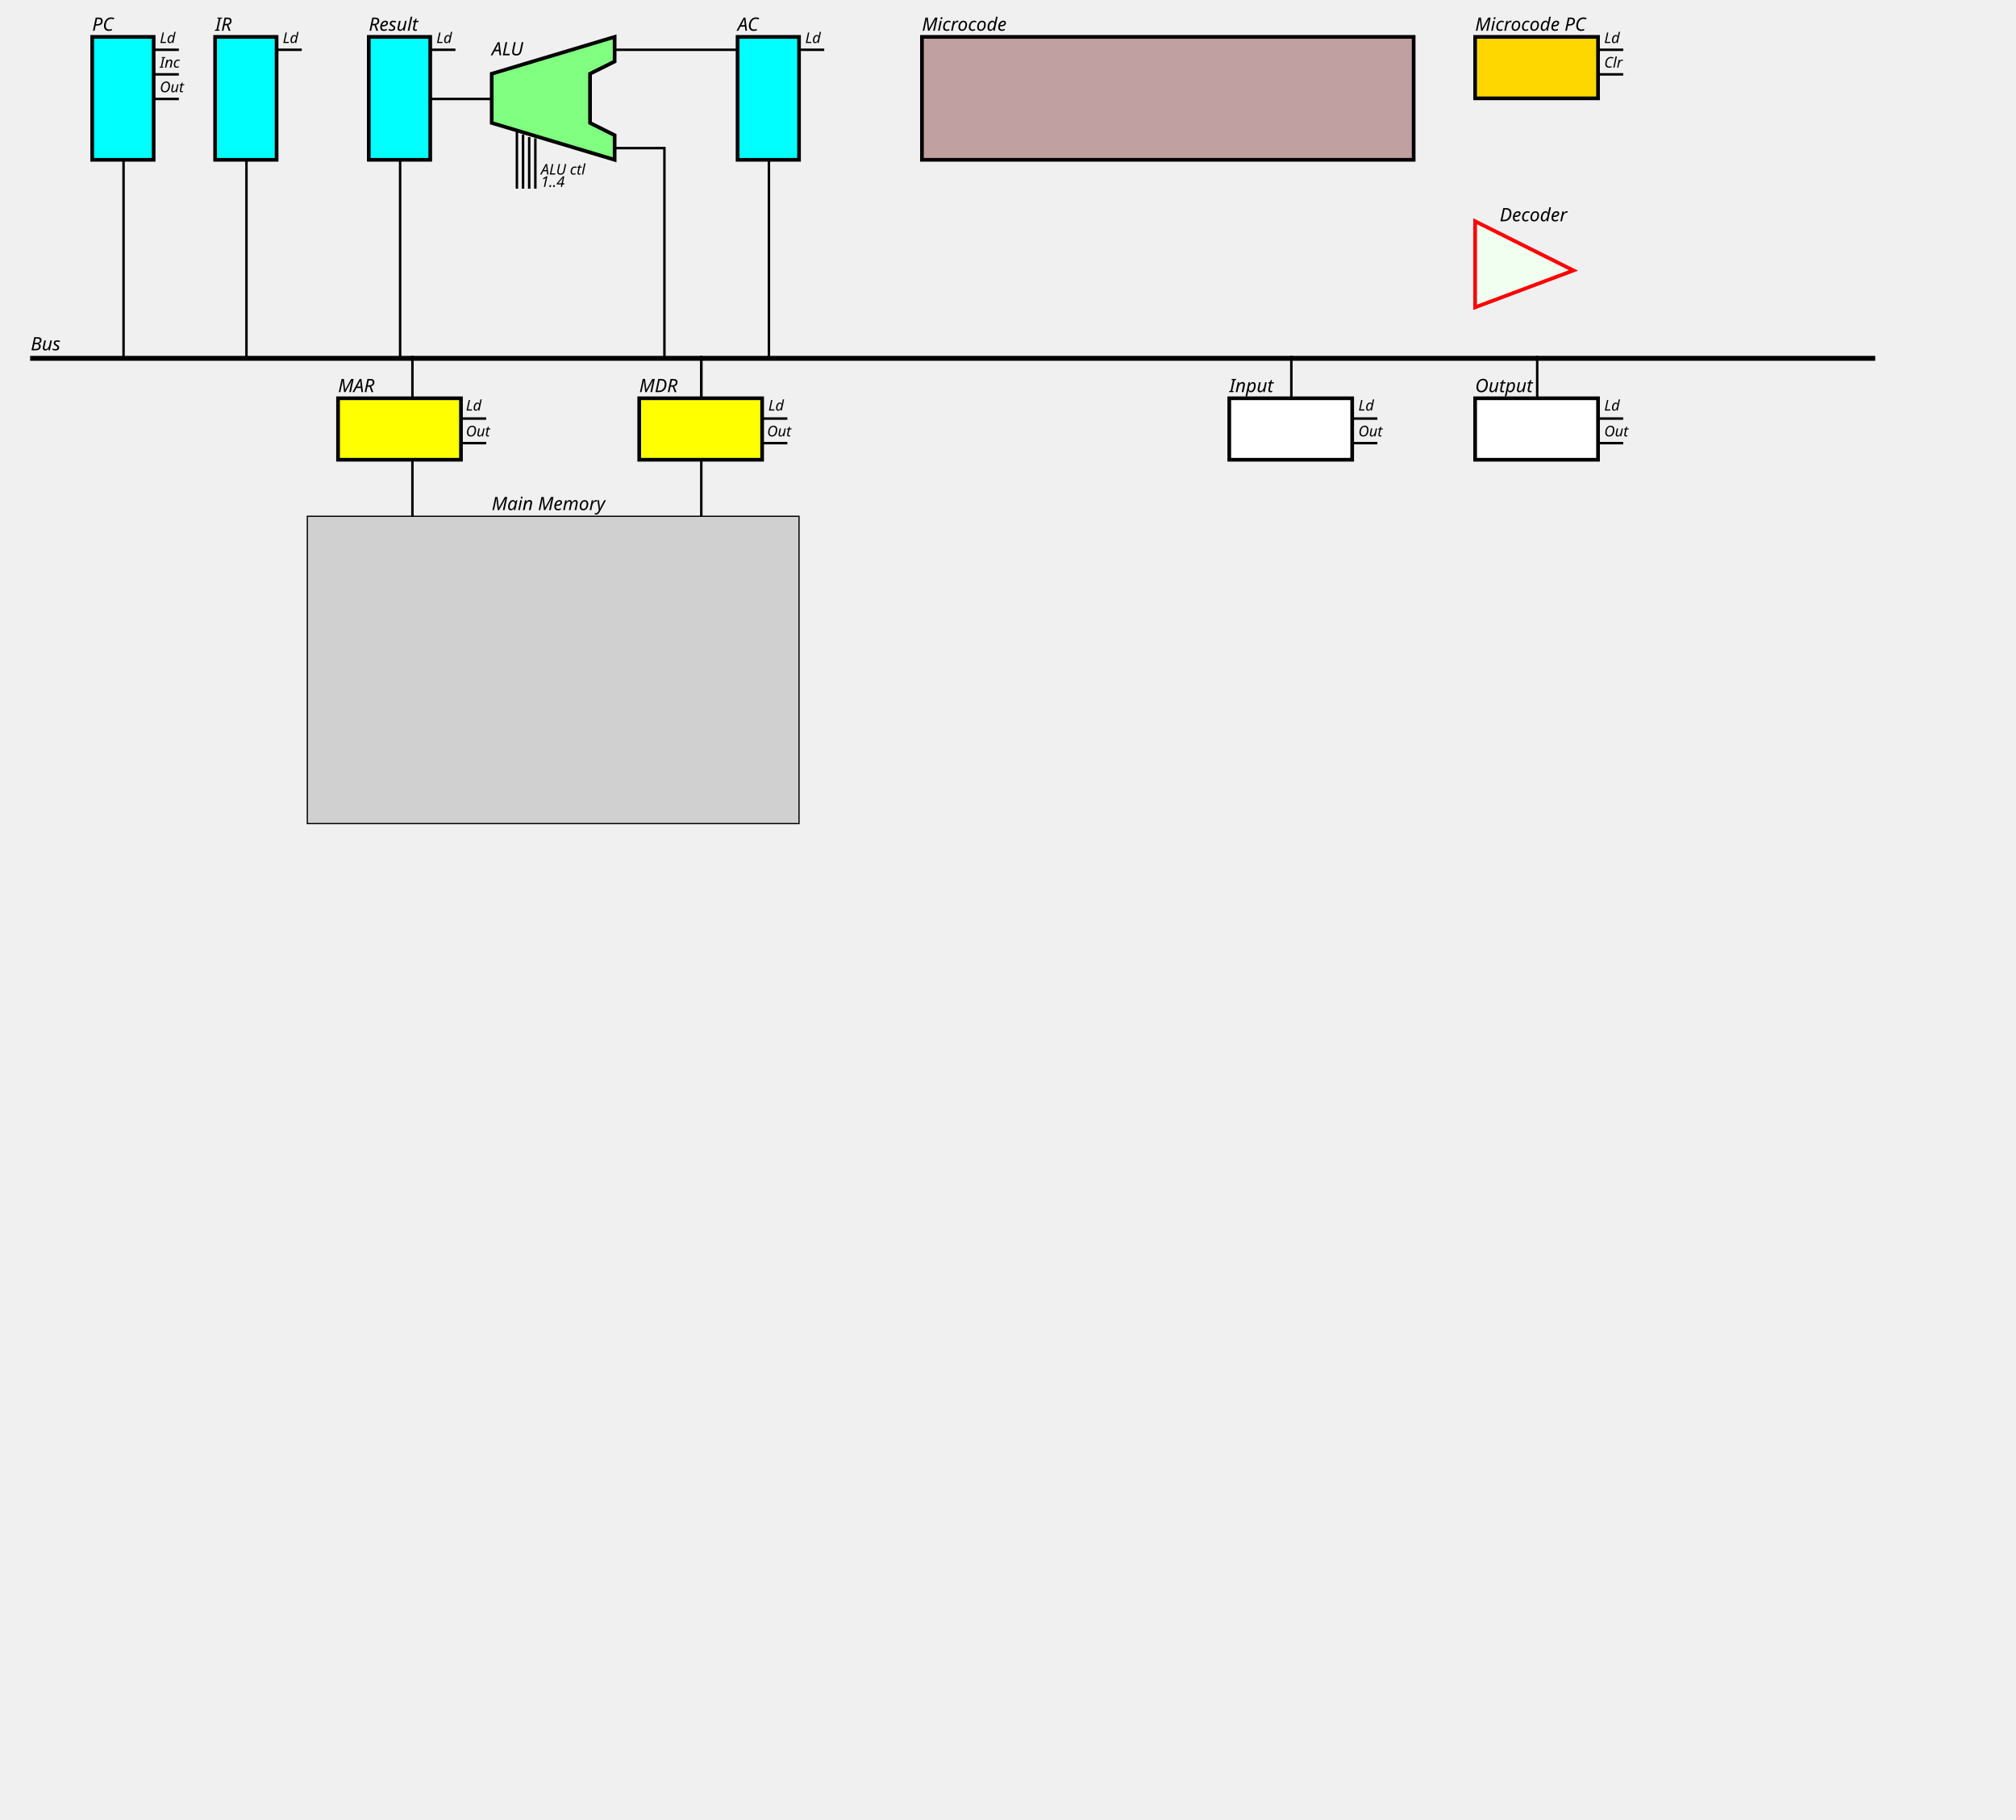
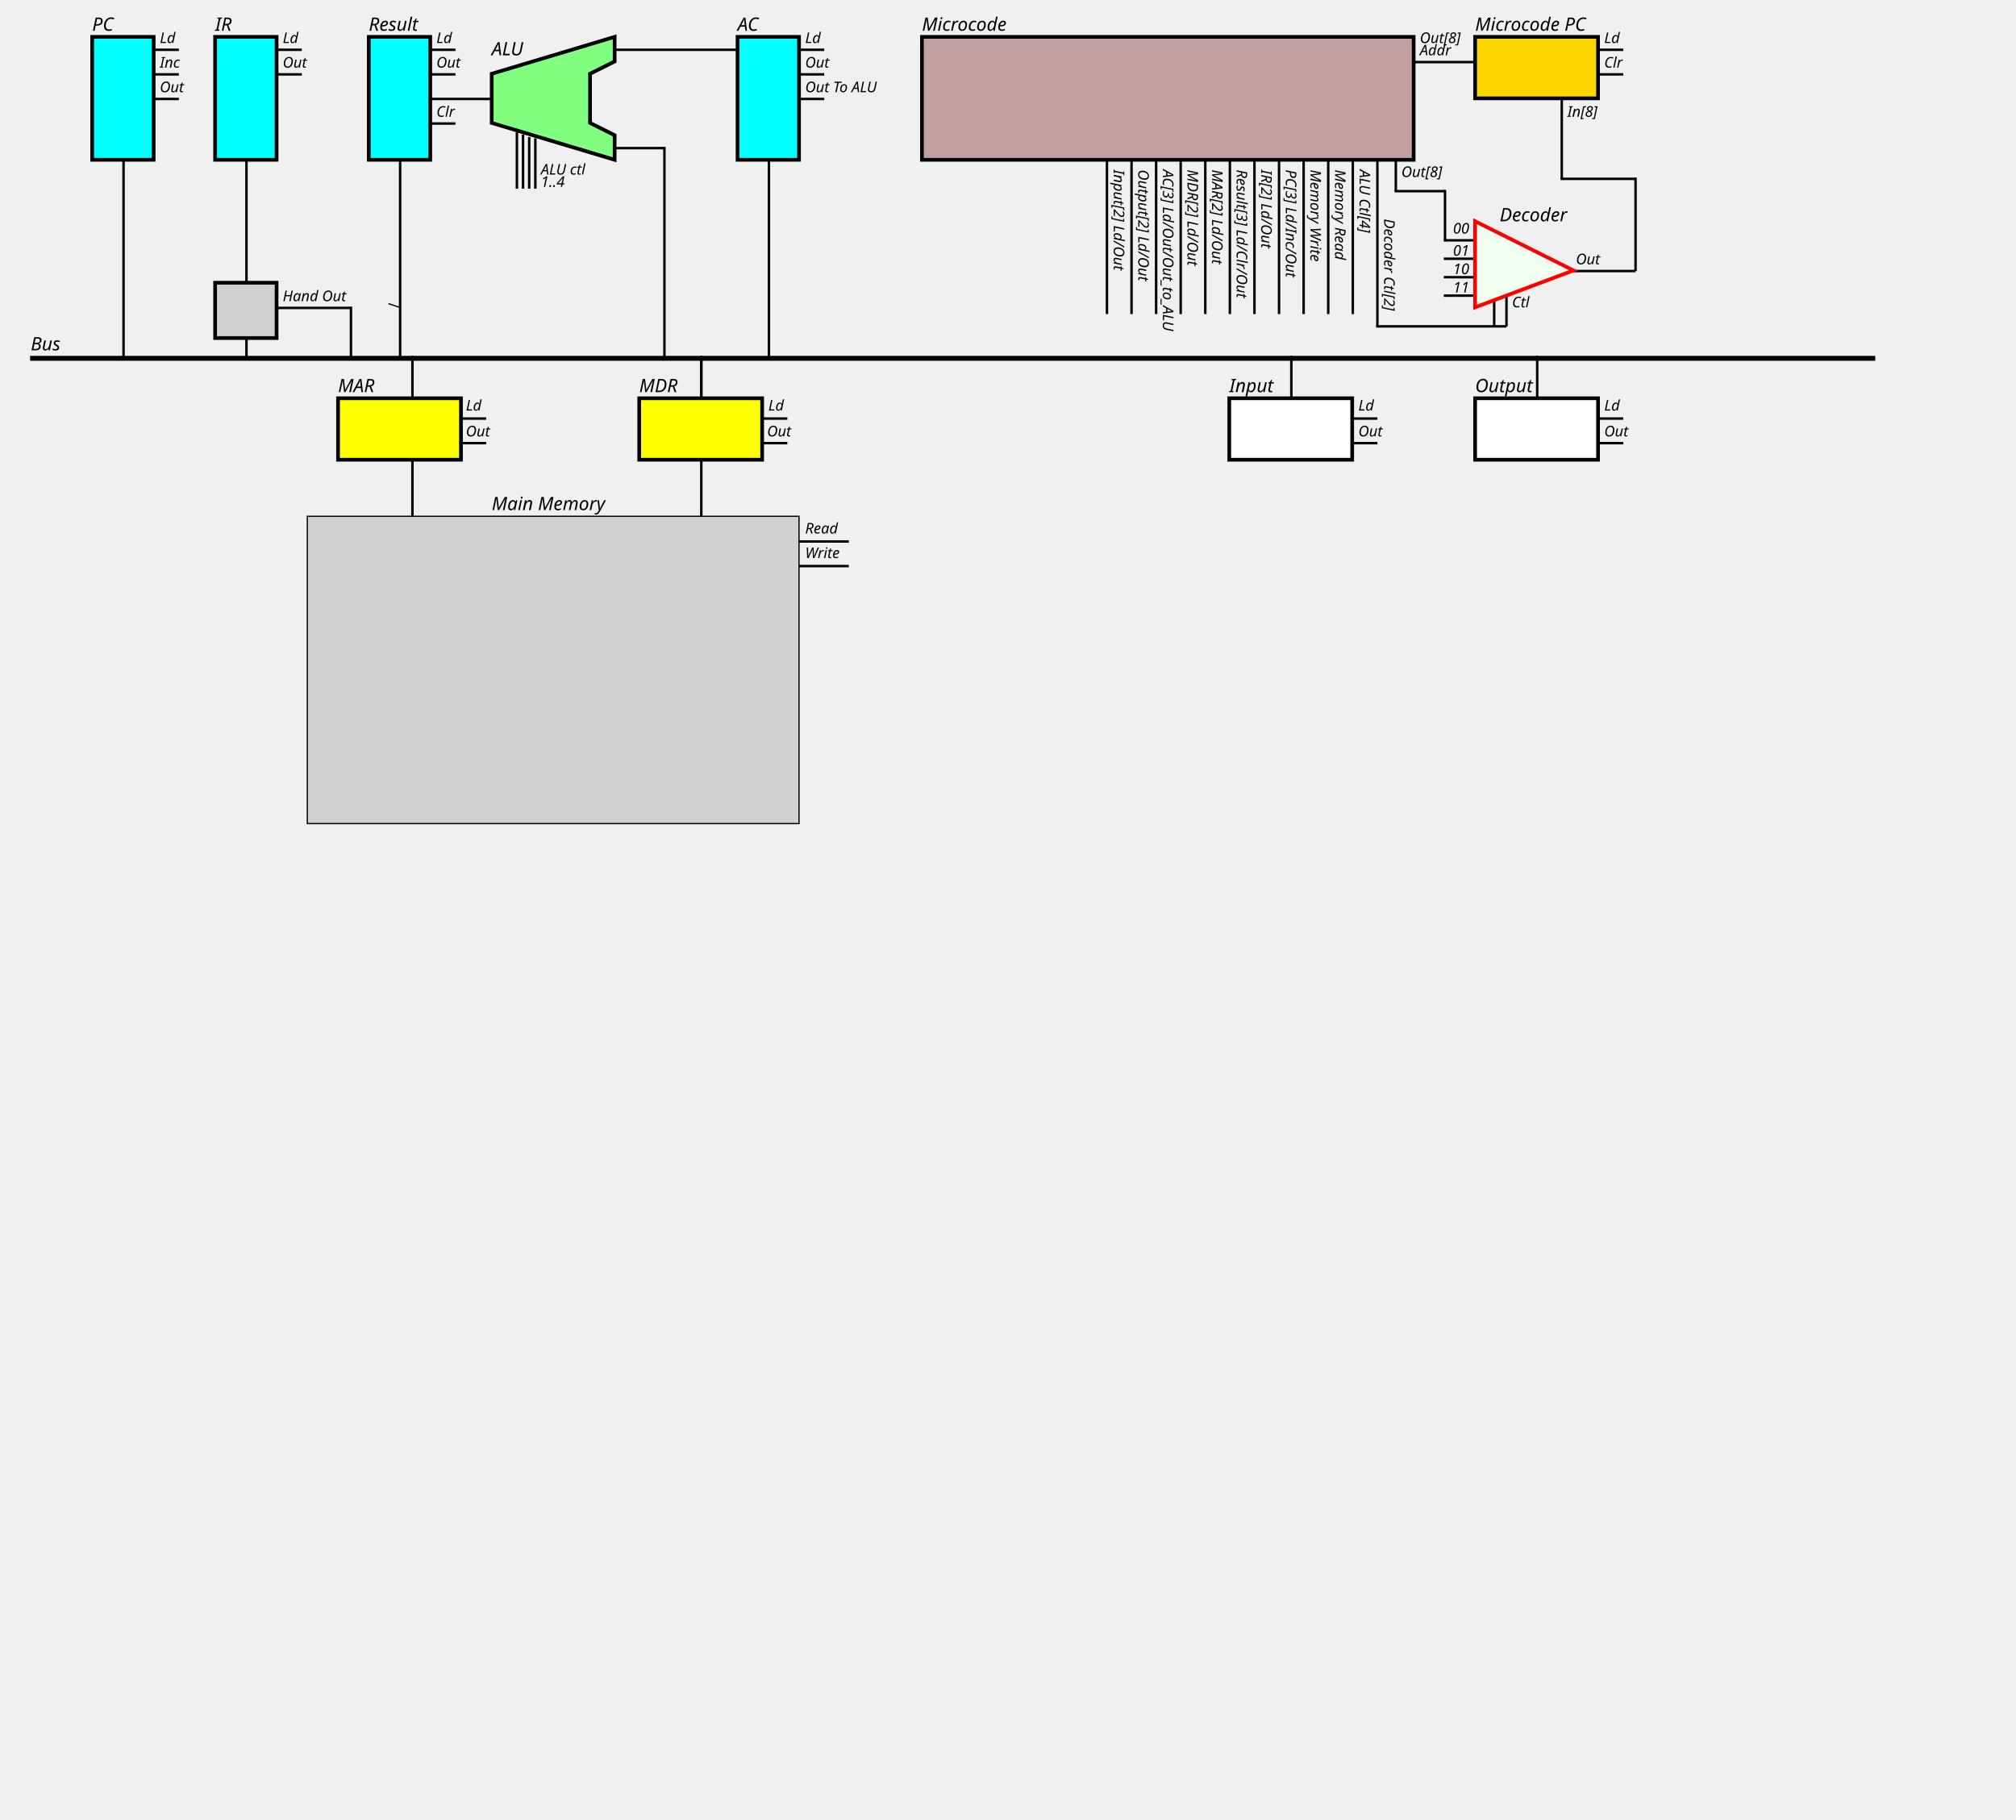
<svg xmlns="http://www.w3.org/2000/svg" width="1640" height="1480">
  <style>
	.small { font: italic 15px sans-serif; }
	.vsmall { font: italic 12px sans-serif; }
	.teal-box { fill:#00ffff; stroke:#000000; stroke-width:3; }
	.yellow-box { fill:#ffff00; stroke:#000000; stroke-width:3; }
	.white-box { fill:#ffffff; stroke:#000000; stroke-width:3; }
+ 	.gray-box { fill:#d0d0d0; stroke:#000000; stroke-width:3; }
	.input-line { fill:#000000; stroke:#000000; stroke-width:1; }
+ 	.red-line { fill:#f00000; stroke:#000000; stroke-width:1; }
 </style>
  <g class="layer">
    <rect id="id_pc" x="75" y="30" width="50" height="100" class="teal-box" />
    <text x="75" y="25" class="small">PC</text>
    <rect id="id_pc_Ld" x="125" y="40" width="20" height="1" class="input-line" />
    <text x="130" y="35" class="vsmall">Ld</text>
    <rect id="id_pc_inc" x="125" y="60" width="20" height="1" class="input-line" />
    <text x="130" y="55" class="vsmall">Inc</text>
    <rect id="id_pc_out" x="125" y="80" width="20" height="1" class="input-line" />
    <text x="130" y="75" class="vsmall">Out</text>
    <rect id="id_pc_to_bus" x="100" y="130" width="1" height="160" class="input-line" />
    <rect id="id_ir" x="175" y="30" width="50" height="100" class="teal-box" />
    <text x="175" y="25" class="small">IR</text>
    <rect id="id_ir_Ld" x="225" y="40" width="20" height="1" class="input-line" />
    <text x="230" y="35" class="vsmall">Ld</text>
+     <rect id="id_ir_out" x="225" y="60" width="20" height="1" class="input-line" />
+     <text x="230" y="55" class="vsmall">Out</text>
    <rect id="id_ir_to_bus" x="200" y="130" width="1" height="160" class="input-line" />
+     <rect id="id_ir_sw" x="175" y="230" width="50" height="45" class="gray-box" />
+     <text x="230" y="245" class="vsmall">Hand Out</text>
+     <rect id="id_hand_out_a" x="225" y="250" width="60" height="1" class="input-line" />
+     <rect id="id_hand_out_b" x="285" y="250" width="1" height="40" class="input-line" />
+     <polygon id="arrow_001" points=" 316,247    325,250 325,250       316,247 " fill="#000000" stroke="#000000" stroke-width="1" />
    <rect id="id_result" x="300" y="30" width="50" height="100" class="teal-box" />
    <text x="300" y="25" class="small">Result</text>
    <rect id="id_result_Ld" x="350" y="40" width="20" height="1" class="input-line" />
    <text x="355" y="35" class="vsmall">Ld</text>
+     <rect id="id_result_out" x="350" y="60" width="20" height="1" class="input-line" />
+     <text x="355" y="55" class="vsmall">Out</text>
+     <rect id="id_result_clr" x="350" y="100" width="20" height="1" class="input-line" />
+     <text x="355" y="95" class="vsmall">Clr</text>
    <rect id="id_result_to_bus" x="325" y="130" width="1" height="160" class="input-line" />
    <polygon id="id_ALU" points=" 500,30 400,60 400,100 500,130 500,110 480,100 480,60 500,50  500,30 " fill="#80ff80" stroke="#000000" stroke-width="3" />
    <text x="400" y="45" class="small">ALU</text>
    <rect id="id_ALU_ctl_1" x="420" y="108" width="1" height="45" class="input-line" />
    <rect id="id_ALU_ctl_2" x="425" y="110" width="1" height="43" class="input-line" />
    <rect id="id_ALU_ctl_3" x="430" y="112" width="1" height="41" class="input-line" />
    <rect id="id_ALU_ctl_4" x="435" y="113" width="1" height="40" class="input-line" />
    <text x="440" y="142" class="vsmall">ALU ctl</text>
    <text x="440" y="152" class="vsmall">1..4</text>
    <rect id="id_ALU_to_result" x="350" y="80" width="50" height="1" class="input-line" />
    <rect id="id_ac_to_ALU" x="500" y="40" width="100" height="1" class="input-line" />
    <rect id="id_ac_to_Bus_pt1" x="500" y="120" width="40" height="1" class="input-line" />
    <rect id="id_ac_to_Bus_pt2" x="540" y="120" width="1" height="170" class="input-line" />
    <rect id="id_ac" x="600" y="30" width="50" height="100" class="teal-box" />
    <text x="600" y="25" class="small">AC</text>
    <rect id="id_result_Ld" x="650" y="40" width="20" height="1" class="input-line" />
    <text x="655" y="35" class="vsmall">Ld</text>
+     <rect id="id_result_out" x="650" y="60" width="20" height="1" class="input-line" />
+     <text x="655" y="55" class="vsmall">Out</text>
+     <rect id="id_result_clr" x="650" y="80" width="20" height="1" class="input-line" />
+     <text x="655" y="75" class="vsmall">Out To ALU</text>
    <rect id="id_ac_to_bus" x="625" y="130" width="1" height="160" class="input-line" />
    <rect id="id_microcode" x="750" y="30" width="400" height="100" fill="#c0a0a0" stroke="#000000" stroke-width="3" />
    <text x="750" y="25" class="small">Microcode</text>
    <rect id="id_microcode_pc" x="1200" y="30" width="100" height="50" fill="#ffd700" stroke="#000000" stroke-width="3" />
    <text x="1200" y="25" class="small">Microcode PC</text>
    <rect id="id_microcode_pc_Ld" x="1300" y="40" width="20" height="1" class="input-line" />
    <text x="1305" y="35" class="vsmall">Ld</text>
    <rect id="id_Microcode_PC_clr" x="1300" y="60" width="20" height="1" class="input-line" />
    <text x="1305" y="55" class="vsmall">Clr</text>
+     <rect id="id_Microcode_PC_In[8]a" x="1270" y="80" width="1" height="65" class="input-line" />
+     <rect id="id_Microcode_PC_In[8]b" x="1270" y="145" width="60" height="1" class="input-line" />
+     <rect id="id_Microcode_PC_In[8]c" x="1330" y="145" width="1" height="75" class="input-line" />
+     <rect id="id_Microcode_PC_In[8]d" x="1280" y="220" width="50" height="1" class="input-line" />
+     <text x="1275" y="95" class="vsmall">In[8]</text>
+     <text x="1282" y="215" class="vsmall">Out</text>
+     <rect id="id_Microcode_Out[8]dec_a" x="1135" y="130" width="1" height="25" class="input-line" />
+     <rect id="id_Microcode_Out[8]dec_b" x="1135" y="155" width="40" height="1" class="input-line" />
+     <rect id="id_Microcode_Out[8]dec_c" x="1175" y="155" width="1" height="40" class="input-line" />
+     <rect id="id_Microcode_Out[8]dec_d" x="1175" y="195" width="35" height="1" class="input-line" />
+     <text x="1140" y="144" class="vsmall">Out[8] </text>
+     <text x="1182" y="190" class="vsmall">00</text>
+     <rect id="id_Microcode_Out[2]deccoder_ctl_a" x="1120" y="130" width="1" height="135" class="input-line" />
+     <rect id="id_Microcode_Out[2]deccoder_ctl_b" x="1120" y="265" width="105" height="1" class="input-line" />
+     <g transform="rotate(90 1000 400) translate(-350 14)">
+       <text x="1128" y="260" class="vsmall">Decoder Ctl[2] </text>
+     </g>
+     <rect id="id_Microcode_Out[4]ALU_ctl" x="1100" y="130" width="1" height="125" class="input-line" />
+     <g transform="rotate(90 1000 400) translate(-390 34)">
+       <text x="1128" y="260" class="vsmall">ALU Ctl[4]</text>
+     </g>
+     <rect id="id_Microcode_Out[1]memory_read" x="1080" y="130" width="1" height="125" class="input-line" />
+     <g transform="rotate(90 1000 400) translate(-390 54)">
+       <text x="1128" y="260" class="vsmall">Memory Read</text>
+     </g>
+     <rect id="id_Microcode_Out[1]memory_write" x="1060" y="130" width="1" height="125" class="input-line" />
+     <g transform="rotate(90 1000 400) translate(-390 74)">
+       <text x="1128" y="260" class="vsmall">Memory Write</text>
+     </g>
+     <rect id="id_Microcode_Out[3]pc_ctl" x="1040" y="130" width="1" height="125" class="input-line" />
+     <g transform="rotate(90 1000 400) translate(-390 94)">
+       <text x="1128" y="260" class="vsmall">PC[3] Ld/Inc/Out</text>
+     </g>
+     <rect id="id_Microcode_Out[3]ir_ctl" x="1020" y="130" width="1" height="125" class="input-line" />
+     <g transform="rotate(90 1000 400) translate(-390 114)">
+       <text x="1128" y="260" class="vsmall">IR[2] Ld/Out</text>
+     </g>
+     <rect id="id_Microcode_Out[3]result_ctl" x="1000" y="130" width="1" height="125" class="input-line" />
+     <g transform="rotate(90 1000 400) translate(-390 134)">
+       <text x="1128" y="260" class="vsmall">Result[3] Ld/Clr/Out</text>
+     </g>
+     <rect id="id_Microcode_Out[3]mar_ctl" x="980" y="130" width="1" height="125" class="input-line" />
+     <g transform="rotate(90 1000 400) translate(-390 154)">
+       <text x="1128" y="260" class="vsmall">MAR[2] Ld/Out</text>
+     </g>
+     <rect id="id_Microcode_Out[3]mdr_ctl" x="960" y="130" width="1" height="125" class="input-line" />
+     <g transform="rotate(90 1000 400) translate(-390 174)">
+       <text x="1128" y="260" class="vsmall">MDR[2] Ld/Out</text>
+     </g>
+     <rect id="id_Microcode_Out[3]ac_ctl" x="940" y="130" width="1" height="125" class="input-line" />
+     <g transform="rotate(90 1000 400) translate(-390 194)">
+       <text x="1128" y="260" class="vsmall">AC[3] Ld/Out/Out_to_ALU</text>
+     </g>
+     <rect id="id_Microcode_Out[3]ac_ctl" x="920" y="130" width="1" height="125" class="input-line" />
+     <g transform="rotate(90 1000 400) translate(-390 214)">
+       <text x="1128" y="260" class="vsmall">Output[2] Ld/Out</text>
+     </g>
+     <rect id="id_Microcode_Out[3]ac_ctl" x="900" y="130" width="1" height="125" class="input-line" />
+     <g transform="rotate(90 1000 400) translate(-390 234)">
+       <text x="1128" y="260" class="vsmall">Input[2] Ld/Out</text>
+     </g>
+     <rect id="id_Microcode_PC_Out[8]to_Microcode" x="1150" y="50" width="50" height="1" class="input-line" />
+     <text x="1155" y="35" class="vsmall">Out[8]</text>
+     <text x="1155" y="45" class="vsmall">Addr</text>
+     <rect id="id_decoder_In[8]b" x="1175" y="210" width="35" height="1" class="input-line" />
+     <text x="1182" y="208" class="vsmall">01</text>
+     <rect id="id_decoder_In[8]c" x="1175" y="225" width="35" height="1" class="input-line" />
+     <text x="1182" y="223" class="vsmall">10</text>
+     <rect id="id_decoder_In[8]d" x="1175" y="240" width="35" height="1" class="input-line" />
+     <text x="1182" y="238" class="vsmall">11</text>
+     <rect id="id_decoder_Ctl[2]a" x="1215" y="240" width="1" height="25" class="input-line" />
+     <rect id="id_decoder_Ctl[2]a" x="1225" y="240" width="1" height="25" class="input-line" />
+     <text x="1230" y="250" class="vsmall">Ctl</text>
    <polygon id="id_decoder" points=" 1200,180 1200,250 1280,220       1200,180 " fill="#f0fff0" stroke="#ff0000" stroke-width="3" />
    <text x="1220" y="180" class="small">Decoder</text>
    <rect id="id_main_bus" x="25" y="290" width="1500" height="3" fill="#000000" stroke="#000000" stroke-width="1" />
    <text x="25" y="285" class="small">Bus</text>
    <rect id="id_mar" x="275" y="324" width="100" height="50" class="yellow-box" />
    <text x="275" y="319" class="small">MAR</text>
    <rect id="id_mar_Ld" x="375" y="340" width="20" height="1" class="input-line" />
    <text x="379" y="334" class="vsmall">Ld</text>
    <rect id="id_mar_Out" x="375" y="360" width="20" height="1" class="input-line" />
    <text x="379" y="355" class="vsmall">Out</text>
    <rect id="id_mar_to_bus" x="335" y="290" width="1" height="33" class="input-line" />
    <rect id="id_mar_to_memory" x="335" y="375" width="1" height="45" class="input-line" />
    <rect id="id_mdr" x="520" y="324" width="100" height="50" class="yellow-box" />
    <text x="520" y="319" class="small">MDR</text>
    <rect id="id_mdr_Ld" x="620" y="340" width="20" height="1" class="input-line" />
    <text x="625" y="334" class="vsmall">Ld</text>
    <rect id="id_mdr_Out" x="620" y="360" width="20" height="1" class="input-line" />
    <text x="624" y="355" class="vsmall">Out</text>
    <rect id="id_mdr_to_bus" x="570" y="290" width="1" height="33" class="input-line" />
    <rect id="id_mdr_to_bus" x="570" y="290" width="1" height="33" class="input-line" />
    <rect id="id_mar_to_memory" x="570" y="375" width="1" height="45" class="input-line" />
    <rect id="id_memory" x="250" y="420" width="400" height="250" fill="#d0d0d0" stroke="#000000" stroke-width="1" />
    <text x="400" y="415" class="small">Main Memory</text>
+     <rect id="id_mdr_Ld" x="650" y="440" width="40" height="1" class="input-line" />
+     <text x="655" y="434" class="vsmall">Read</text>
+     <rect id="id_mdr_Ld" x="650" y="460" width="40" height="1" class="input-line" />
+     <text x="655" y="454" class="vsmall">Write</text>
    <rect id="id_output" x="1200" y="324" width="100" height="50" class="white-box" />
    <text x="1200" y="319" class="small">Output</text>
    <rect id="id_output_Ld" x="1300" y="340" width="20" height="1" class="input-line" />
    <text x="1305" y="334" class="vsmall">Ld</text>
    <rect id="id_output_Out" x="1300" y="360" width="20" height="1" class="input-line" />
    <text x="1305" y="355" class="vsmall">Out</text>
    <rect id="id_output_to_bus" x="1250" y="290" width="1" height="33" class="input-line" />
    <rect id="id_input" x="1000" y="324" width="100" height="50" class="white-box" />
    <text x="1000" y="319" class="small">Input</text>
    <rect id="id_input_Ld" x="1100" y="340" width="20" height="1" class="input-line" />
    <text x="1105" y="334" class="vsmall">Ld</text>
    <rect id="id_input_Out" x="1100" y="360" width="20" height="1" class="input-line" />
    <text x="1105" y="355" class="vsmall">Out</text>
    <rect id="id_input_to_bus" x="1050" y="290" width="1" height="33" class="input-line" />
  </g>
</svg>
